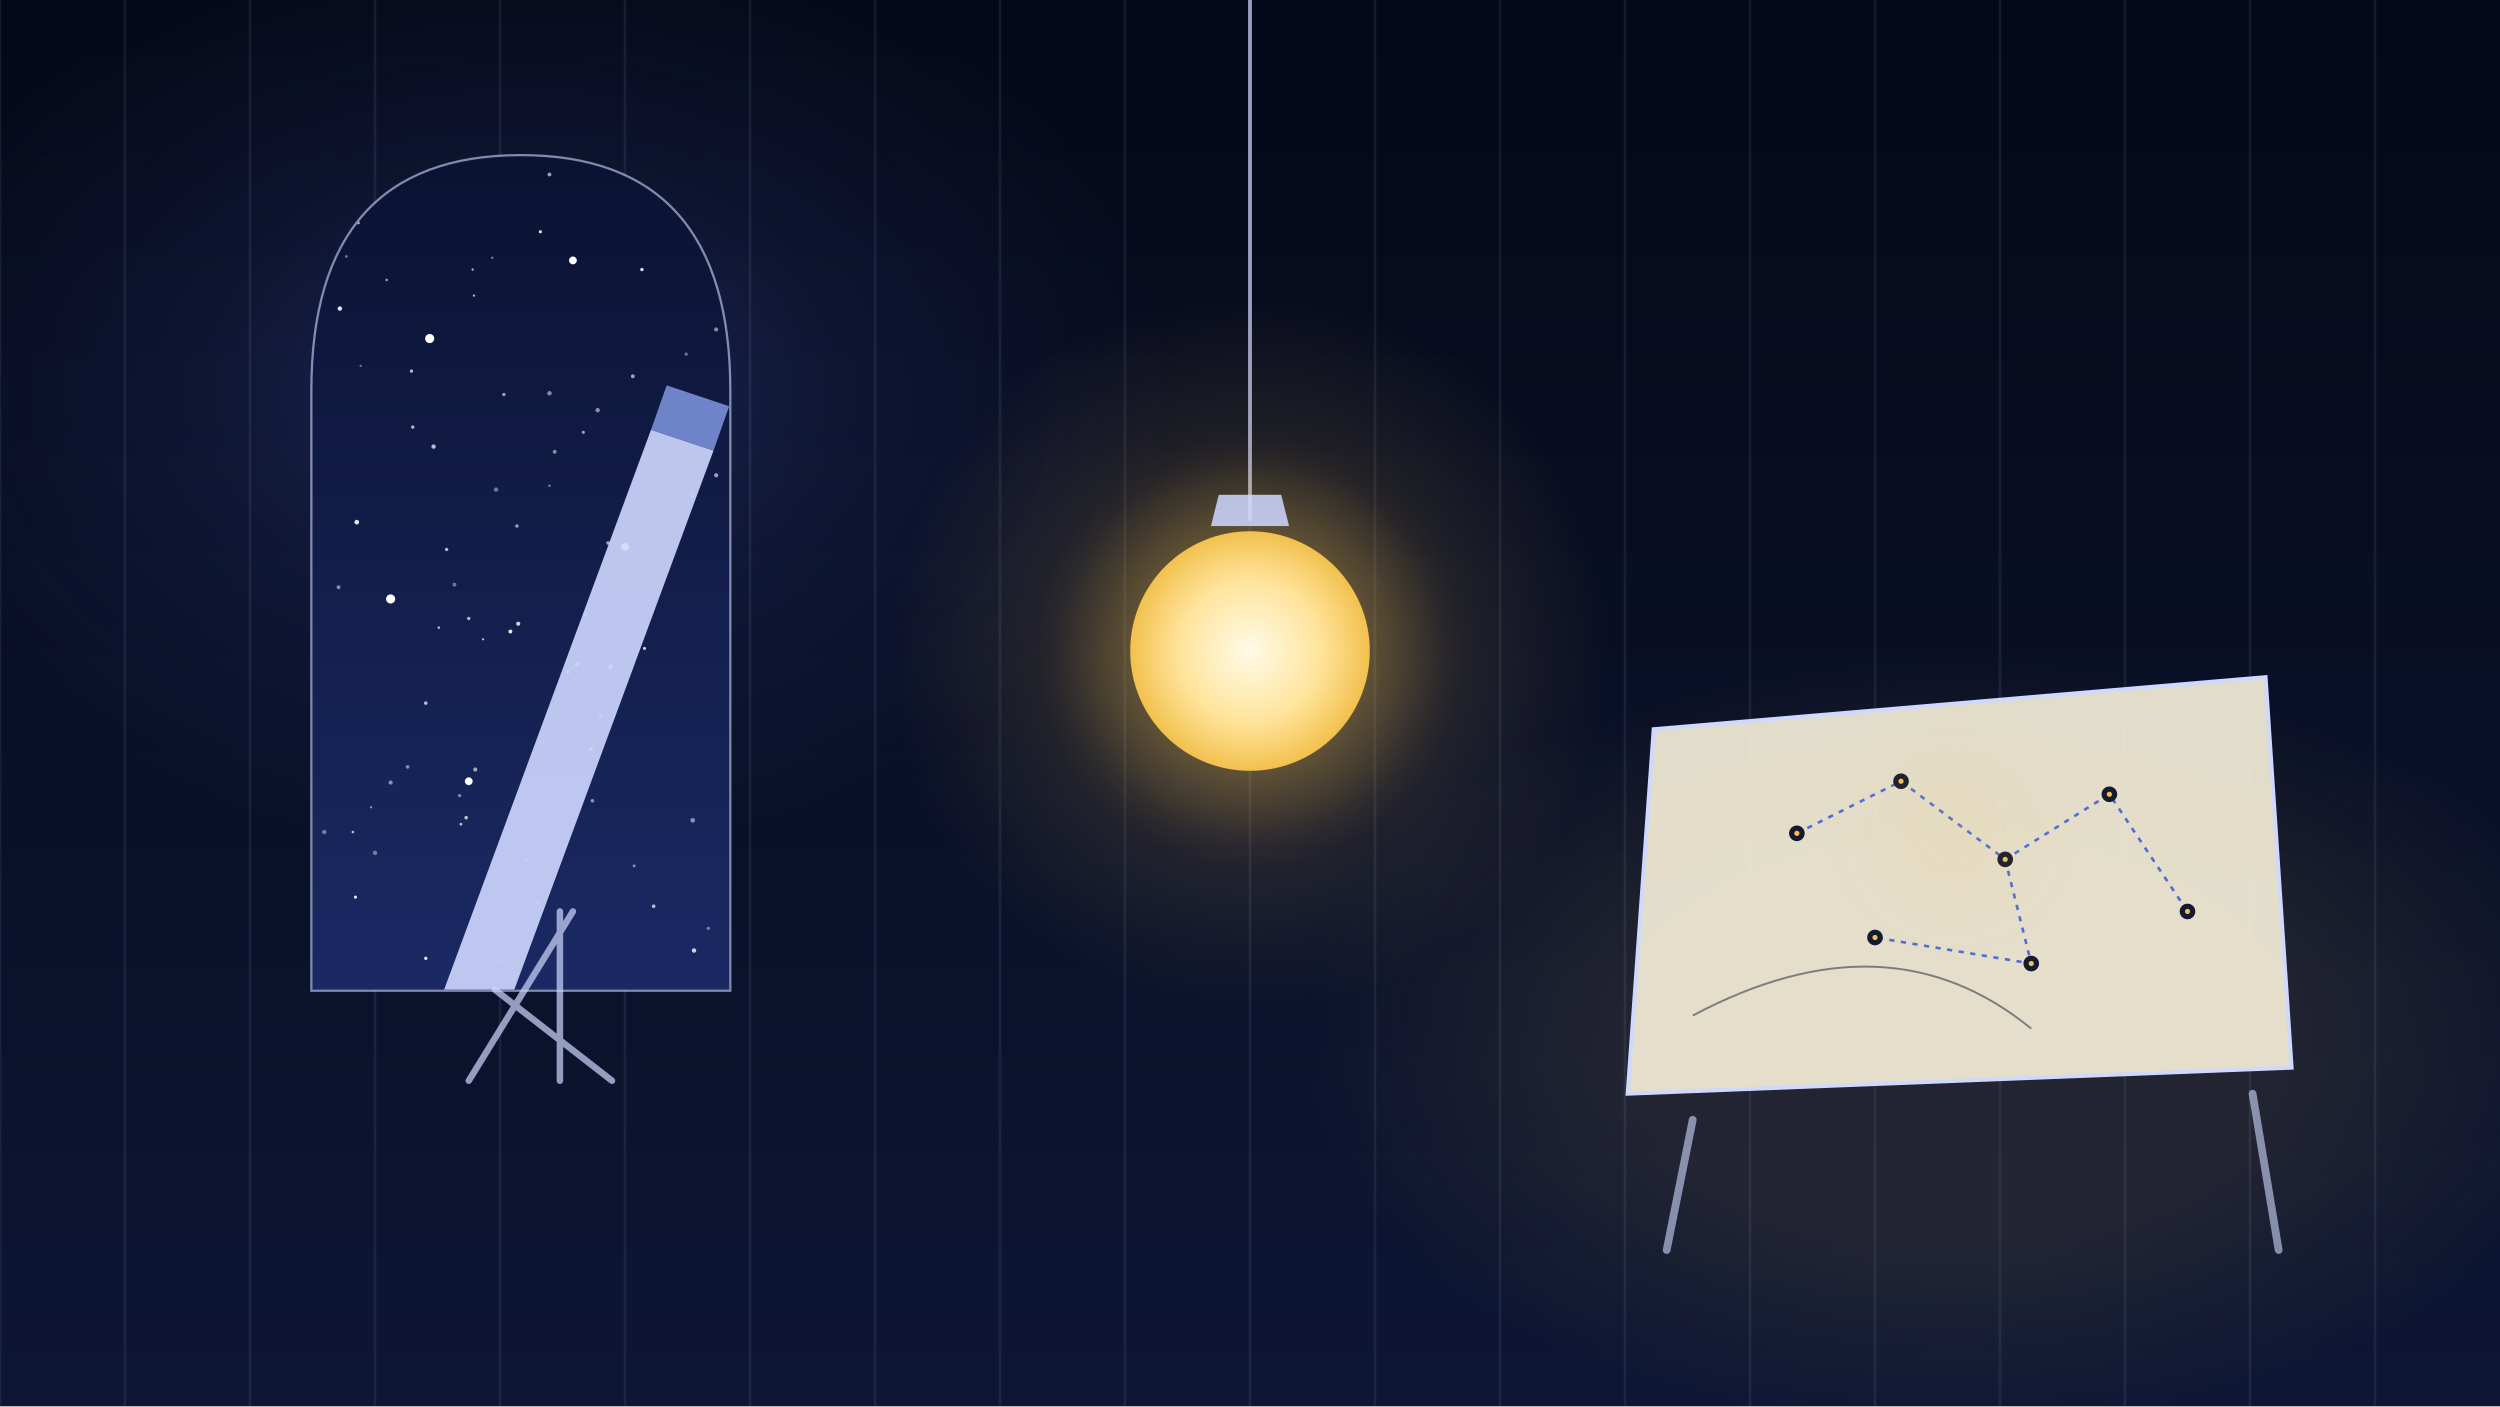
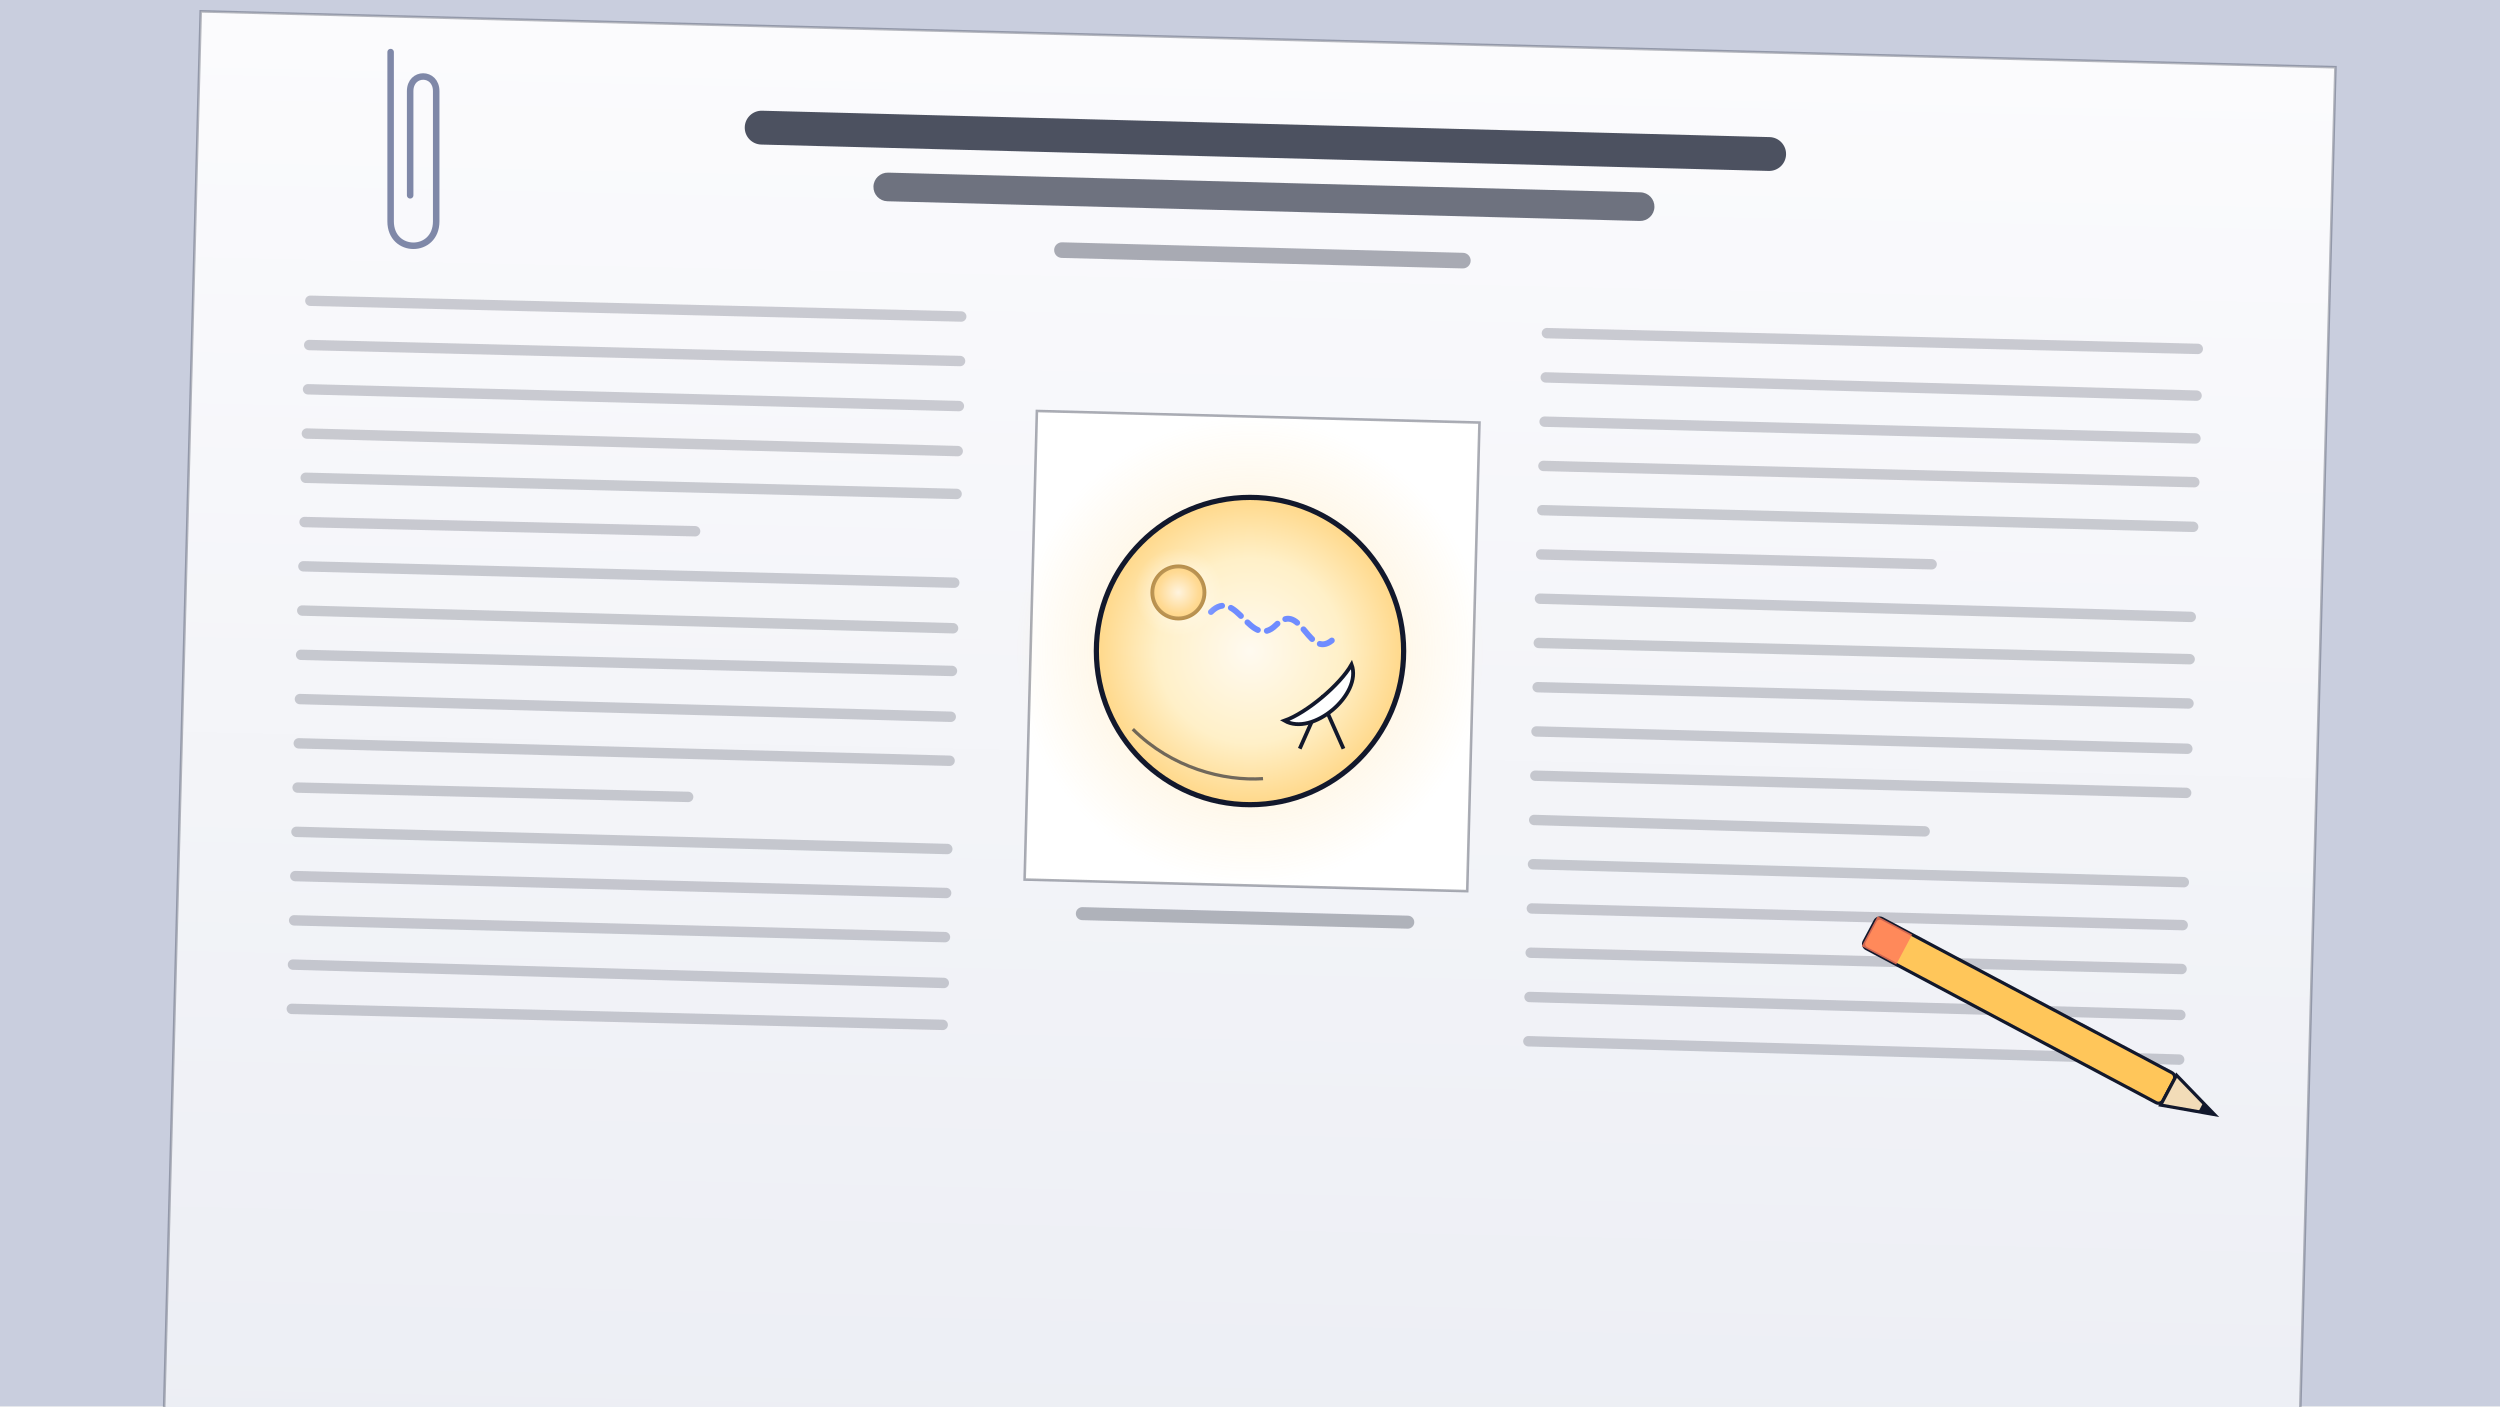
<svg xmlns="http://www.w3.org/2000/svg" viewBox="0 0 1920 1080" width="1920" height="1080">
  <defs>
-     <linearGradient id="l1" x1="0" y1="0" x2="0" y2="1">
-       <stop offset="0" stop-color="#050818" stop-opacity="1" />
-       <stop offset="1" stop-color="#0d1634" stop-opacity="1" />
+     <linearGradient id="u031-lg1" x1="0" y1="0" x2="0" y2="1">
+       <stop offset="0" stop-color="#fbfbfd" stop-opacity="1" />
+       <stop offset="1" stop-color="#eceef4" stop-opacity="1" />
    </linearGradient>
-     <radialGradient id="r2" cx="0.5" cy="0.5" r="0.5">
-       <stop offset="0" stop-color="#4f6bd6" stop-opacity="0.3" />
-       <stop offset="0.5" stop-color="#4f6bd6" stop-opacity="0.1" />
-       <stop offset="1" stop-color="#4f6bd6" stop-opacity="0" />
+     <radialGradient id="u031-rg2" cx="0.5" cy="0.5" r="0.5">
+       <stop offset="0" stop-color="#fffaf0" stop-opacity="1" />
+       <stop offset="0.6" stop-color="#fff0c8" stop-opacity="1" />
+       <stop offset="1" stop-color="#ffd88a" stop-opacity="1" />
    </radialGradient>
-     <radialGradient id="r3" cx="0.5" cy="0.5" r="0.5">
-       <stop offset="0" stop-color="#f2c14e" stop-opacity="0.1" />
-       <stop offset="0.5" stop-color="#f2c14e" stop-opacity="0.1" />
-       <stop offset="1" stop-color="#f2c14e" stop-opacity="0" />
+     <radialGradient id="u031-rg3" cx="0.5" cy="0.5" r="0.5">
+       <stop offset="0" stop-color="#ffc65a" stop-opacity="0.45" />
+       <stop offset="0.45" stop-color="#ffc65a" stop-opacity="0.203" />
+       <stop offset="1" stop-color="#ffc65a" stop-opacity="0" />
    </radialGradient>
-     <clipPath id="c4">
-       <path d="M240 760V300Q240 120 400 120Q560 120 560 300V760Z" />
-     </clipPath>
-     <linearGradient id="l5" x1="0" y1="0" x2="0" y2="1">
-       <stop offset="0" stop-color="#0a1230" stop-opacity="1" />
-       <stop offset="1" stop-color="#1b2a66" stop-opacity="1" />
-     </linearGradient>
-     <radialGradient id="r6" cx="0.5" cy="0.5" r="0.5">
-       <stop offset="0" stop-color="#f2c14e" stop-opacity="0.5" />
-       <stop offset="0.3" stop-color="#f2c14e" stop-opacity="0.3" />
-       <stop offset="0.6" stop-color="#f2c14e" stop-opacity="0.1" />
-       <stop offset="1" stop-color="#f2c14e" stop-opacity="0" />
-     </radialGradient>
-     <radialGradient id="r7" cx="0.5" cy="0.5" r="0.5">
-       <stop offset="0" stop-color="#f2c14e" stop-opacity="0.5" />
-       <stop offset="0.4" stop-color="#f2c14e" stop-opacity="0.2" />
-       <stop offset="1" stop-color="#f2c14e" stop-opacity="0" />
-     </radialGradient>
-     <radialGradient id="r8" cx="0.5" cy="0.5" r="0.5">
-       <stop offset="0" stop-color="#fffbe8" stop-opacity="1" />
-       <stop offset="0.6" stop-color="#ffe39a" stop-opacity="1" />
-       <stop offset="1" stop-color="#f2c14e" stop-opacity="1" />
-     </radialGradient>
-     <radialGradient id="r9" cx="0.5" cy="0.5" r="0.5">
-       <stop offset="0" stop-color="#f2c14e" stop-opacity="0.1" />
-       <stop offset="0.4" stop-color="#f2c14e" stop-opacity="0" />
-       <stop offset="1" stop-color="#f2c14e" stop-opacity="0" />
+     <radialGradient id="u031-rg4" cx="0.5" cy="0.5" r="0.5">
+       <stop offset="0" stop-color="#ffffff" stop-opacity="0.8" />
+       <stop offset="0.45" stop-color="#ffffff" stop-opacity="0.36" />
+       <stop offset="1" stop-color="#ffffff" stop-opacity="0" />
    </radialGradient>
  </defs>
-   <rect x="0" y="0" width="1920" height="1080" fill="url(#l1)" />
-   <g id="mv-drift-nebula">
-     <ellipse cx="400" cy="300" rx="500" ry="360" fill="url(#r2)" />
-     <ellipse cx="1500" cy="800" rx="500" ry="300" fill="url(#r3)" />
+   <rect width="1920" height="1080" fill="#c9cede" />
+   <g transform="rotate(1.5 960 560)">
+     <rect x="140" y="30" width="1640" height="1100" fill="url(#u031-lg1)" stroke="#12182c" stroke-opacity="0.3" stroke-width="2" />
+     <rect x="560" y="95" width="800" height="26" rx="13" fill="#12182c" fill-opacity="0.75" />
+     <rect x="660" y="140" width="600" height="22" rx="11" fill="#12182c" fill-opacity="0.6" />
+     <rect x="800" y="190" width="320" height="12" rx="6" fill="#12182c" fill-opacity="0.35" />
+     <path d="M230,250 L730,249.0" stroke="#12182c" stroke-opacity="0.2" stroke-width="8" stroke-linecap="round" />
+     <path d="M230,284 L730,283.2" stroke="#12182c" stroke-opacity="0.2" stroke-width="8" stroke-linecap="round" />
+     <path d="M230,318 L730,317.8" stroke="#12182c" stroke-opacity="0.2" stroke-width="8" stroke-linecap="round" />
+     <path d="M230,352 L730,352.4" stroke="#12182c" stroke-opacity="0.2" stroke-width="8" stroke-linecap="round" />
+     <path d="M230,386 L730,385.3" stroke="#12182c" stroke-opacity="0.2" stroke-width="8" stroke-linecap="round" />
+     <path d="M230,420 L530,419.2" stroke="#12182c" stroke-opacity="0.2" stroke-width="8" stroke-linecap="round" />
+     <path d="M230,454 L730,453.5" stroke="#12182c" stroke-opacity="0.2" stroke-width="8" stroke-linecap="round" />
+     <path d="M230,488 L730,488.5" stroke="#12182c" stroke-opacity="0.2" stroke-width="8" stroke-linecap="round" />
+     <path d="M230,522 L730,521.3" stroke="#12182c" stroke-opacity="0.2" stroke-width="8" stroke-linecap="round" />
+     <path d="M230,556 L730,556.5" stroke="#12182c" stroke-opacity="0.2" stroke-width="8" stroke-linecap="round" />
+     <path d="M230,590 L730,590.3" stroke="#12182c" stroke-opacity="0.2" stroke-width="8" stroke-linecap="round" />
+     <path d="M230,624 L530,623.3" stroke="#12182c" stroke-opacity="0.2" stroke-width="8" stroke-linecap="round" />
+     <path d="M230,658 L730,658.1" stroke="#12182c" stroke-opacity="0.2" stroke-width="8" stroke-linecap="round" />
+     <path d="M230,692 L730,691.9" stroke="#12182c" stroke-opacity="0.2" stroke-width="8" stroke-linecap="round" />
+     <path d="M230,726 L730,725.8" stroke="#12182c" stroke-opacity="0.2" stroke-width="8" stroke-linecap="round" />
+     <path d="M230,760 L730,761.0" stroke="#12182c" stroke-opacity="0.2" stroke-width="8" stroke-linecap="round" />
+     <path d="M230,794 L730,793.2" stroke="#12182c" stroke-opacity="0.2" stroke-width="8" stroke-linecap="round" />
+     <path d="M1180,250 L1680,249.0" stroke="#12182c" stroke-opacity="0.2" stroke-width="8" stroke-linecap="round" />
+     <path d="M1180,284 L1680,284.9" stroke="#12182c" stroke-opacity="0.2" stroke-width="8" stroke-linecap="round" />
+     <path d="M1180,318 L1680,317.8" stroke="#12182c" stroke-opacity="0.2" stroke-width="8" stroke-linecap="round" />
+     <path d="M1180,352 L1680,351.4" stroke="#12182c" stroke-opacity="0.2" stroke-width="8" stroke-linecap="round" />
+     <path d="M1180,386 L1680,385.7" stroke="#12182c" stroke-opacity="0.2" stroke-width="8" stroke-linecap="round" />
+     <path d="M1180,420 L1480,419.7" stroke="#12182c" stroke-opacity="0.2" stroke-width="8" stroke-linecap="round" />
+     <path d="M1180,454 L1680,454.9" stroke="#12182c" stroke-opacity="0.2" stroke-width="8" stroke-linecap="round" />
+     <path d="M1180,488 L1680,487.4" stroke="#12182c" stroke-opacity="0.2" stroke-width="8" stroke-linecap="round" />
+     <path d="M1180,522 L1680,521.4" stroke="#12182c" stroke-opacity="0.2" stroke-width="8" stroke-linecap="round" />
+     <path d="M1180,556 L1680,556.2" stroke="#12182c" stroke-opacity="0.2" stroke-width="8" stroke-linecap="round" />
+     <path d="M1180,590 L1680,590.1" stroke="#12182c" stroke-opacity="0.2" stroke-width="8" stroke-linecap="round" />
+     <path d="M1180,624 L1480,624.9" stroke="#12182c" stroke-opacity="0.2" stroke-width="8" stroke-linecap="round" />
+     <path d="M1180,658 L1680,658.7" stroke="#12182c" stroke-opacity="0.2" stroke-width="8" stroke-linecap="round" />
+     <path d="M1180,692 L1680,691.7" stroke="#12182c" stroke-opacity="0.2" stroke-width="8" stroke-linecap="round" />
+     <path d="M1180,726 L1680,725.4" stroke="#12182c" stroke-opacity="0.2" stroke-width="8" stroke-linecap="round" />
+     <path d="M1180,760 L1680,760.7" stroke="#12182c" stroke-opacity="0.2" stroke-width="8" stroke-linecap="round" />
+     <path d="M1180,794 L1680,795.0" stroke="#12182c" stroke-opacity="0.2" stroke-width="8" stroke-linecap="round" />
+     <rect x="790" y="320" width="340" height="360" fill="#ffffff" stroke="#12182c" stroke-opacity="0.35" stroke-width="2" />
+     <rect x="830" y="700" width="260" height="10" rx="5" fill="#12182c" fill-opacity="0.3" />
  </g>
-   <path d="M0 0V1080" stroke="#cfd8ff" stroke-width="2" stroke-opacity=".08" />
-   <path d="M96 0V1080" stroke="#cfd8ff" stroke-width="2" stroke-opacity=".08" />
-   <path d="M192 0V1080" stroke="#cfd8ff" stroke-width="2" stroke-opacity=".08" />
-   <path d="M288 0V1080" stroke="#cfd8ff" stroke-width="2" stroke-opacity=".08" />
-   <path d="M384 0V1080" stroke="#cfd8ff" stroke-width="2" stroke-opacity=".08" />
-   <path d="M480 0V1080" stroke="#cfd8ff" stroke-width="2" stroke-opacity=".08" />
-   <path d="M576 0V1080" stroke="#cfd8ff" stroke-width="2" stroke-opacity=".08" />
-   <path d="M672 0V1080" stroke="#cfd8ff" stroke-width="2" stroke-opacity=".08" />
-   <path d="M768 0V1080" stroke="#cfd8ff" stroke-width="2" stroke-opacity=".08" />
-   <path d="M864 0V1080" stroke="#cfd8ff" stroke-width="2" stroke-opacity=".08" />
-   <path d="M960 0V1080" stroke="#cfd8ff" stroke-width="2" stroke-opacity=".08" />
-   <path d="M1056 0V1080" stroke="#cfd8ff" stroke-width="2" stroke-opacity=".08" />
-   <path d="M1152 0V1080" stroke="#cfd8ff" stroke-width="2" stroke-opacity=".08" />
-   <path d="M1248 0V1080" stroke="#cfd8ff" stroke-width="2" stroke-opacity=".08" />
-   <path d="M1344 0V1080" stroke="#cfd8ff" stroke-width="2" stroke-opacity=".08" />
-   <path d="M1440 0V1080" stroke="#cfd8ff" stroke-width="2" stroke-opacity=".08" />
-   <path d="M1536 0V1080" stroke="#cfd8ff" stroke-width="2" stroke-opacity=".08" />
-   <path d="M1632 0V1080" stroke="#cfd8ff" stroke-width="2" stroke-opacity=".08" />
-   <path d="M1728 0V1080" stroke="#cfd8ff" stroke-width="2" stroke-opacity=".08" />
-   <path d="M1824 0V1080" stroke="#cfd8ff" stroke-width="2" stroke-opacity=".08" />
-   <path d="M240 760V300Q240 120 400 120Q560 120 560 300V760Z" fill="#02040e" stroke="#cfd8ff" stroke-width="3.5" stroke-opacity=".6" />
-   <g clip-path="url(#c4)">
-     <rect x="240" y="100" width="320" height="680" fill="url(#l5)" />
-     <circle cx="467" cy="417" r="1.4" fill="#fff" opacity="0.6" />
-     <circle cx="353" cy="611" r="1.2" fill="#fff" opacity="0.5" />
-     <circle cx="532" cy="630" r="1.8" fill="#fff" opacity="0.5" />
-     <circle cx="327" cy="736" r="1.3" fill="#fff" opacity="0.9" />
-     <circle cx="397" cy="404" r="1.3" fill="#fff" opacity="0.6" />
-     <circle cx="392" cy="485" r="1.5" fill="#fff" opacity="0.9" />
-     <circle cx="443" cy="510" r="1.6" fill="#fff" opacity="0.5" />
-     <circle cx="493" cy="207" r="1.3" fill="#fff" opacity="0.9" />
-     <circle cx="422" cy="302" r="1.7" fill="#fff" opacity="0.5" />
-     <circle cx="337" cy="482" r="1" fill="#fff" opacity="0.7" />
-     <circle cx="313" cy="589" r="1.4" fill="#fff" opacity="0.5" />
-     <circle cx="261" cy="237" r="1.7" fill="#fff" opacity="0.9" />
-     <circle cx="364" cy="227" r="0.9" fill="#fff" opacity="0.7" />
-     <circle cx="354" cy="633" r="1.1" fill="#fff" opacity="0.7" />
-     <circle cx="495" cy="498" r="1.2" fill="#fff" opacity="0.8" />
-     <circle cx="285" cy="620" r="0.9" fill="#fff" opacity="0.5" />
-     <circle cx="249" cy="639" r="1.7" fill="#fff" opacity="0.4" />
-     <circle cx="486" cy="289" r="1.5" fill="#fff" opacity="0.6" />
-     <circle cx="469" cy="512" r="1.7" fill="#fff" opacity="0.6" />
-     <circle cx="385" cy="739" r="0.9" fill="#fff" opacity="0.6" />
-     <circle cx="544" cy="192" r="0.9" fill="#fff" opacity="0.7" />
-     <circle cx="550" cy="253" r="1.6" fill="#fff" opacity="0.5" />
-     <circle cx="455" cy="615" r="1.4" fill="#fff" opacity="0.5" />
-     <circle cx="349" cy="449" r="1.5" fill="#fff" opacity="0.4" />
-     <circle cx="365" cy="591" r="1.6" fill="#fff" opacity="0.6" />
-     <circle cx="436" cy="516" r="1.5" fill="#fff" opacity="0.5" />
-     <circle cx="371" cy="491" r="0.8" fill="#fff" opacity="0.8" />
-     <circle cx="381" cy="376" r="1.7" fill="#fff" opacity="0.4" />
-     <circle cx="327" cy="540" r="1.4" fill="#fff" opacity="0.7" />
-     <circle cx="360" cy="475" r="1.3" fill="#fff" opacity="0.7" />
-     <circle cx="358" cy="628" r="1.4" fill="#fff" opacity="0.7" />
-     <circle cx="461" cy="550" r="1.3" fill="#fff" opacity="0.4" />
-     <circle cx="288" cy="655" r="1.7" fill="#fff" opacity="0.4" />
-     <circle cx="297" cy="215" r="1" fill="#fff" opacity="0.6" />
-     <circle cx="487" cy="665" r="1.1" fill="#fff" opacity="0.5" />
-     <circle cx="300" cy="601" r="1.6" fill="#fff" opacity="0.5" />
-     <circle cx="422" cy="373" r="0.9" fill="#fff" opacity="0.5" />
-     <circle cx="533" cy="730" r="1.7" fill="#fff" opacity="0.8" />
-     <circle cx="413" cy="693" r="0.9" fill="#fff" opacity="0.5" />
-     <circle cx="550" cy="365" r="1.6" fill="#fff" opacity="0.6" />
-     <circle cx="426" cy="347" r="1.5" fill="#fff" opacity="0.5" />
-     <circle cx="404" cy="660" r="1" fill="#fff" opacity="0.7" />
-     <circle cx="502" cy="696" r="1.4" fill="#fff" opacity="0.7" />
-     <circle cx="454" cy="575" r="1.3" fill="#fff" opacity="0.8" />
-     <circle cx="527" cy="272" r="1.3" fill="#fff" opacity="0.4" />
-     <circle cx="266" cy="197" r="1.1" fill="#fff" opacity="0.4" />
-     <circle cx="273" cy="689" r="1.2" fill="#fff" opacity="0.9" />
-     <circle cx="449" cy="472" r="1" fill="#fff" opacity="0.6" />
-     <circle cx="544" cy="713" r="1.3" fill="#fff" opacity="0.4" />
-     <circle cx="532" cy="381" r="1" fill="#fff" opacity="0.7" />
-     <circle cx="343" cy="422" r="1.3" fill="#fff" opacity="0.7" />
-     <circle cx="282" cy="154" r="1.1" fill="#fff" opacity="0.6" />
-     <circle cx="277" cy="281" r="0.9" fill="#fff" opacity="0.4" />
-     <circle cx="387" cy="303" r="1.3" fill="#fff" opacity="0.6" />
-     <circle cx="333" cy="343" r="1.7" fill="#fff" opacity="0.7" />
-     <circle cx="271" cy="639" r="1" fill="#fff" opacity="0.7" />
-     <circle cx="540" cy="150" r="0.8" fill="#fff" opacity="0.9" />
-     <circle cx="398" cy="479" r="1.6" fill="#fff" opacity="0.8" />
-     <circle cx="317" cy="328" r="1.3" fill="#fff" opacity="0.7" />
-     <circle cx="316" cy="285" r="1.3" fill="#fff" opacity="0.7" />
-     <circle cx="363" cy="207" r="0.9" fill="#fff" opacity="0.7" />
-     <circle cx="422" cy="134" r="1.5" fill="#fff" opacity="0.6" />
-     <circle cx="274" cy="401" r="1.8" fill="#fff" opacity="0.9" />
-     <circle cx="260" cy="451" r="1.5" fill="#fff" opacity="0.5" />
-     <circle cx="415" cy="178" r="1.2" fill="#fff" opacity="0.9" />
-     <circle cx="378" cy="198" r="1" fill="#fff" opacity="0.4" />
-     <circle cx="275" cy="171" r="1.3" fill="#fff" opacity="0.7" />
-     <circle cx="448" cy="332" r="1.2" fill="#fff" opacity="0.6" />
-     <circle cx="459" cy="315" r="1.7" fill="#fff" opacity="0.5" />
-     <circle cx="543" cy="139" r="1.1" fill="#fff" opacity="0.9" />
-     <g id="mv-glint-s1">
-       <circle cx="330" cy="260" r="3.5" fill="#fff" />
-       <circle cx="480" cy="420" r="3" fill="#fff" />
-       <circle cx="360" cy="600" r="3" fill="#fff" />
+   <g id="mv-core-draw">
+     <circle cx="960" cy="500" r="180" fill="url(#u031-rg3)" />
+     <circle cx="960" cy="500" r="118" fill="url(#u031-rg2)" stroke="#12182c" stroke-width="4" />
+     <circle cx="905" cy="455" r="20" fill="#ffc65a" stroke="#a06a10" stroke-width="3" />
+     <path d="M930,470 C950,450 960,500 980,480 C1000,460 1005,510 1025,490" fill="none" stroke="#6f8cff" stroke-width="4.5" stroke-dasharray="10 7" stroke-linecap="round" />
+     <g transform="translate(1015 575) scale(0.42)" stroke="#12182c" stroke-width="7" fill="none">
+       <path d="M-40,0 L0,-90 L40,0" />
+       <g transform="translate(0 -95) rotate(-40)">
+         <path d="M-80,-10 C-60,45 60,45 80,-10 C40,5 -40,5 -80,-10 Z" fill="#ffffff" />
+       </g>
    </g>
-     <g id="mv-glint-s2">
-       <circle cx="440" cy="200" r="3" fill="#fff" />
-       <circle cx="300" cy="460" r="3.5" fill="#fff" />
+     <path d="M870,560 C900,590 940,600 970,598" fill="none" stroke="#12182c" stroke-width="2.5" stroke-opacity="0.6" />
+   </g>
+   <g id="mv-glint-star">
+     <circle cx="905" cy="455" r="34" fill="url(#u031-rg4)" />
+   </g>
+   <path d="M300,40 L300,170 C300,195 335,195 335,170 L335,70 C335,55 315,55 315,70 L315,150" fill="none" stroke="#7f88a8" stroke-width="5" stroke-linecap="round" />
+   <g id="mv-hand-pencil">
+     <g transform="rotate(28 1560 780)">
+       <rect x="1420" y="768" width="260" height="26" rx="4" fill="#ffc65a" stroke="#12182c" stroke-width="2.5" />
+       <rect x="1420" y="768" width="30" height="26" fill="#ff7a5a" fill-opacity="0.8" />
+       <path d="M1680,768 L1720,781 L1680,794 Z" fill="#f2dcb8" stroke="#12182c" stroke-width="2.5" />
+       <path d="M1708,777 L1720,781 L1708,785 Z" fill="#12182c" />
    </g>
-     <path d="M330 790L500 330L548 346L378 806Z" fill="#cfd8ff" fill-opacity=".9" />
-     <path d="M500 330L512 296L560 312L548 346Z" fill="#6f84c8" />
  </g>
-   <path d="M440 700L360 830M380 760L470 830M430 700L430 830" stroke="#cfd8ff" stroke-width="5" stroke-opacity=".7" stroke-linecap="round" />
-   <path d="M960 0V400" stroke="#cfd8ff" stroke-width="3" stroke-opacity=".7" />
-   <g id="mv-core-approach">
-     <circle cx="960" cy="500" r="276" fill="url(#r6)" />
-     <circle cx="960" cy="500" r="147.2" fill="url(#r7)" />
-     <circle cx="960" cy="500" r="92" fill="url(#r8)" />
-     <path d="M930 404H990L984 380H936Z" fill="#cfd8ff" fill-opacity=".85" />
-   </g>
-   <path d="M1270 560L1740 520L1760 820L1250 840Z" fill="#f4eed8" fill-opacity=".92" stroke="#cfd8ff" stroke-width="3" />
-   <path d="M1380 640 L1460 600 L1540 660 L1620 610 L1680 700" stroke="#4f6bd6" stroke-width="2" fill="none" stroke-dasharray="4 5" />
-   <path d="M1540 660L1560 740L1440 720" stroke="#4f6bd6" stroke-width="2" fill="none" stroke-dasharray="4 5" />
-   <circle cx="1380" cy="640" r="6" fill="#151a2e" />
-   <circle cx="1380" cy="640" r="2" fill="#f2c14e" />
-   <circle cx="1460" cy="600" r="6" fill="#151a2e" />
-   <circle cx="1460" cy="600" r="2" fill="#f2c14e" />
-   <circle cx="1540" cy="660" r="6" fill="#151a2e" />
-   <circle cx="1540" cy="660" r="2" fill="#f2c14e" />
-   <circle cx="1620" cy="610" r="6" fill="#151a2e" />
-   <circle cx="1620" cy="610" r="2" fill="#f2c14e" />
-   <circle cx="1680" cy="700" r="6" fill="#151a2e" />
-   <circle cx="1680" cy="700" r="2" fill="#f2c14e" />
-   <circle cx="1560" cy="740" r="6" fill="#151a2e" />
-   <circle cx="1560" cy="740" r="2" fill="#f2c14e" />
-   <circle cx="1440" cy="720" r="6" fill="#151a2e" />
-   <circle cx="1440" cy="720" r="2" fill="#f2c14e" />
-   <path d="M1300 780Q1450 700 1560 790" fill="none" stroke="#151a2e" stroke-width="1.5" stroke-opacity=".5" />
-   <path d="M1300 860L1280 960M1730 840L1750 960" stroke="#cfd8ff" stroke-width="6" stroke-opacity=".6" stroke-linecap="round" />
-   <circle cx="1500" cy="640" r="260" fill="url(#r9)" />
</svg>
